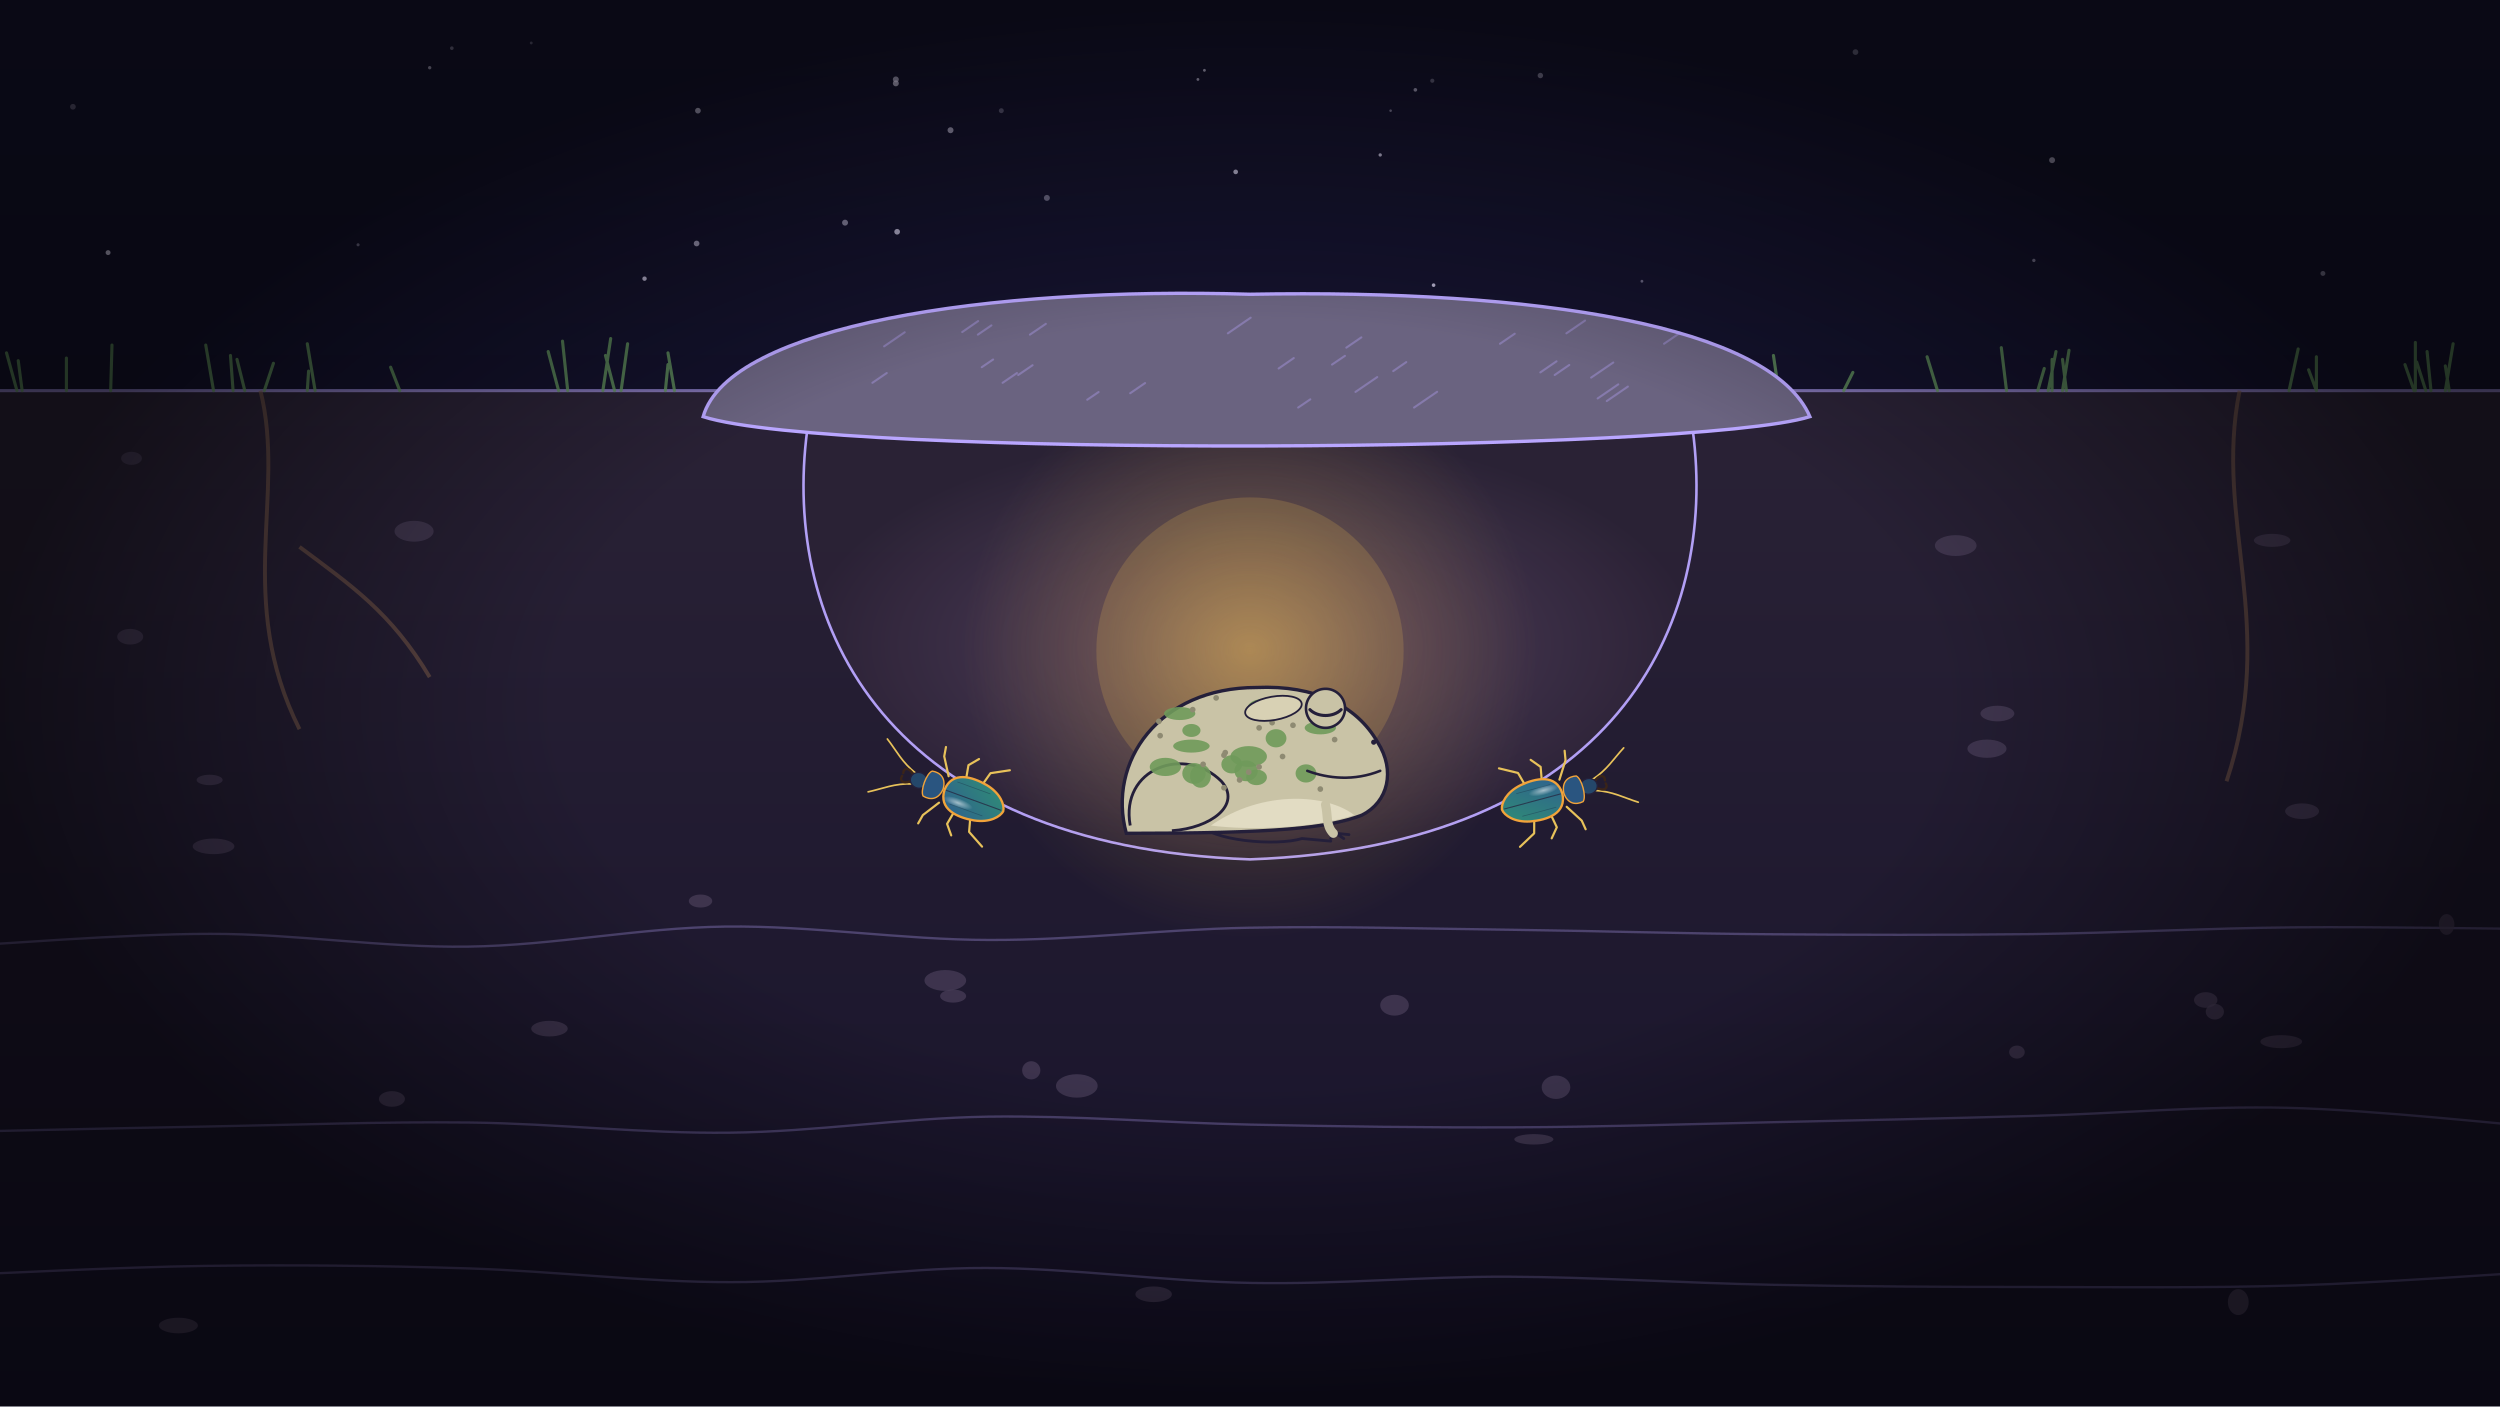
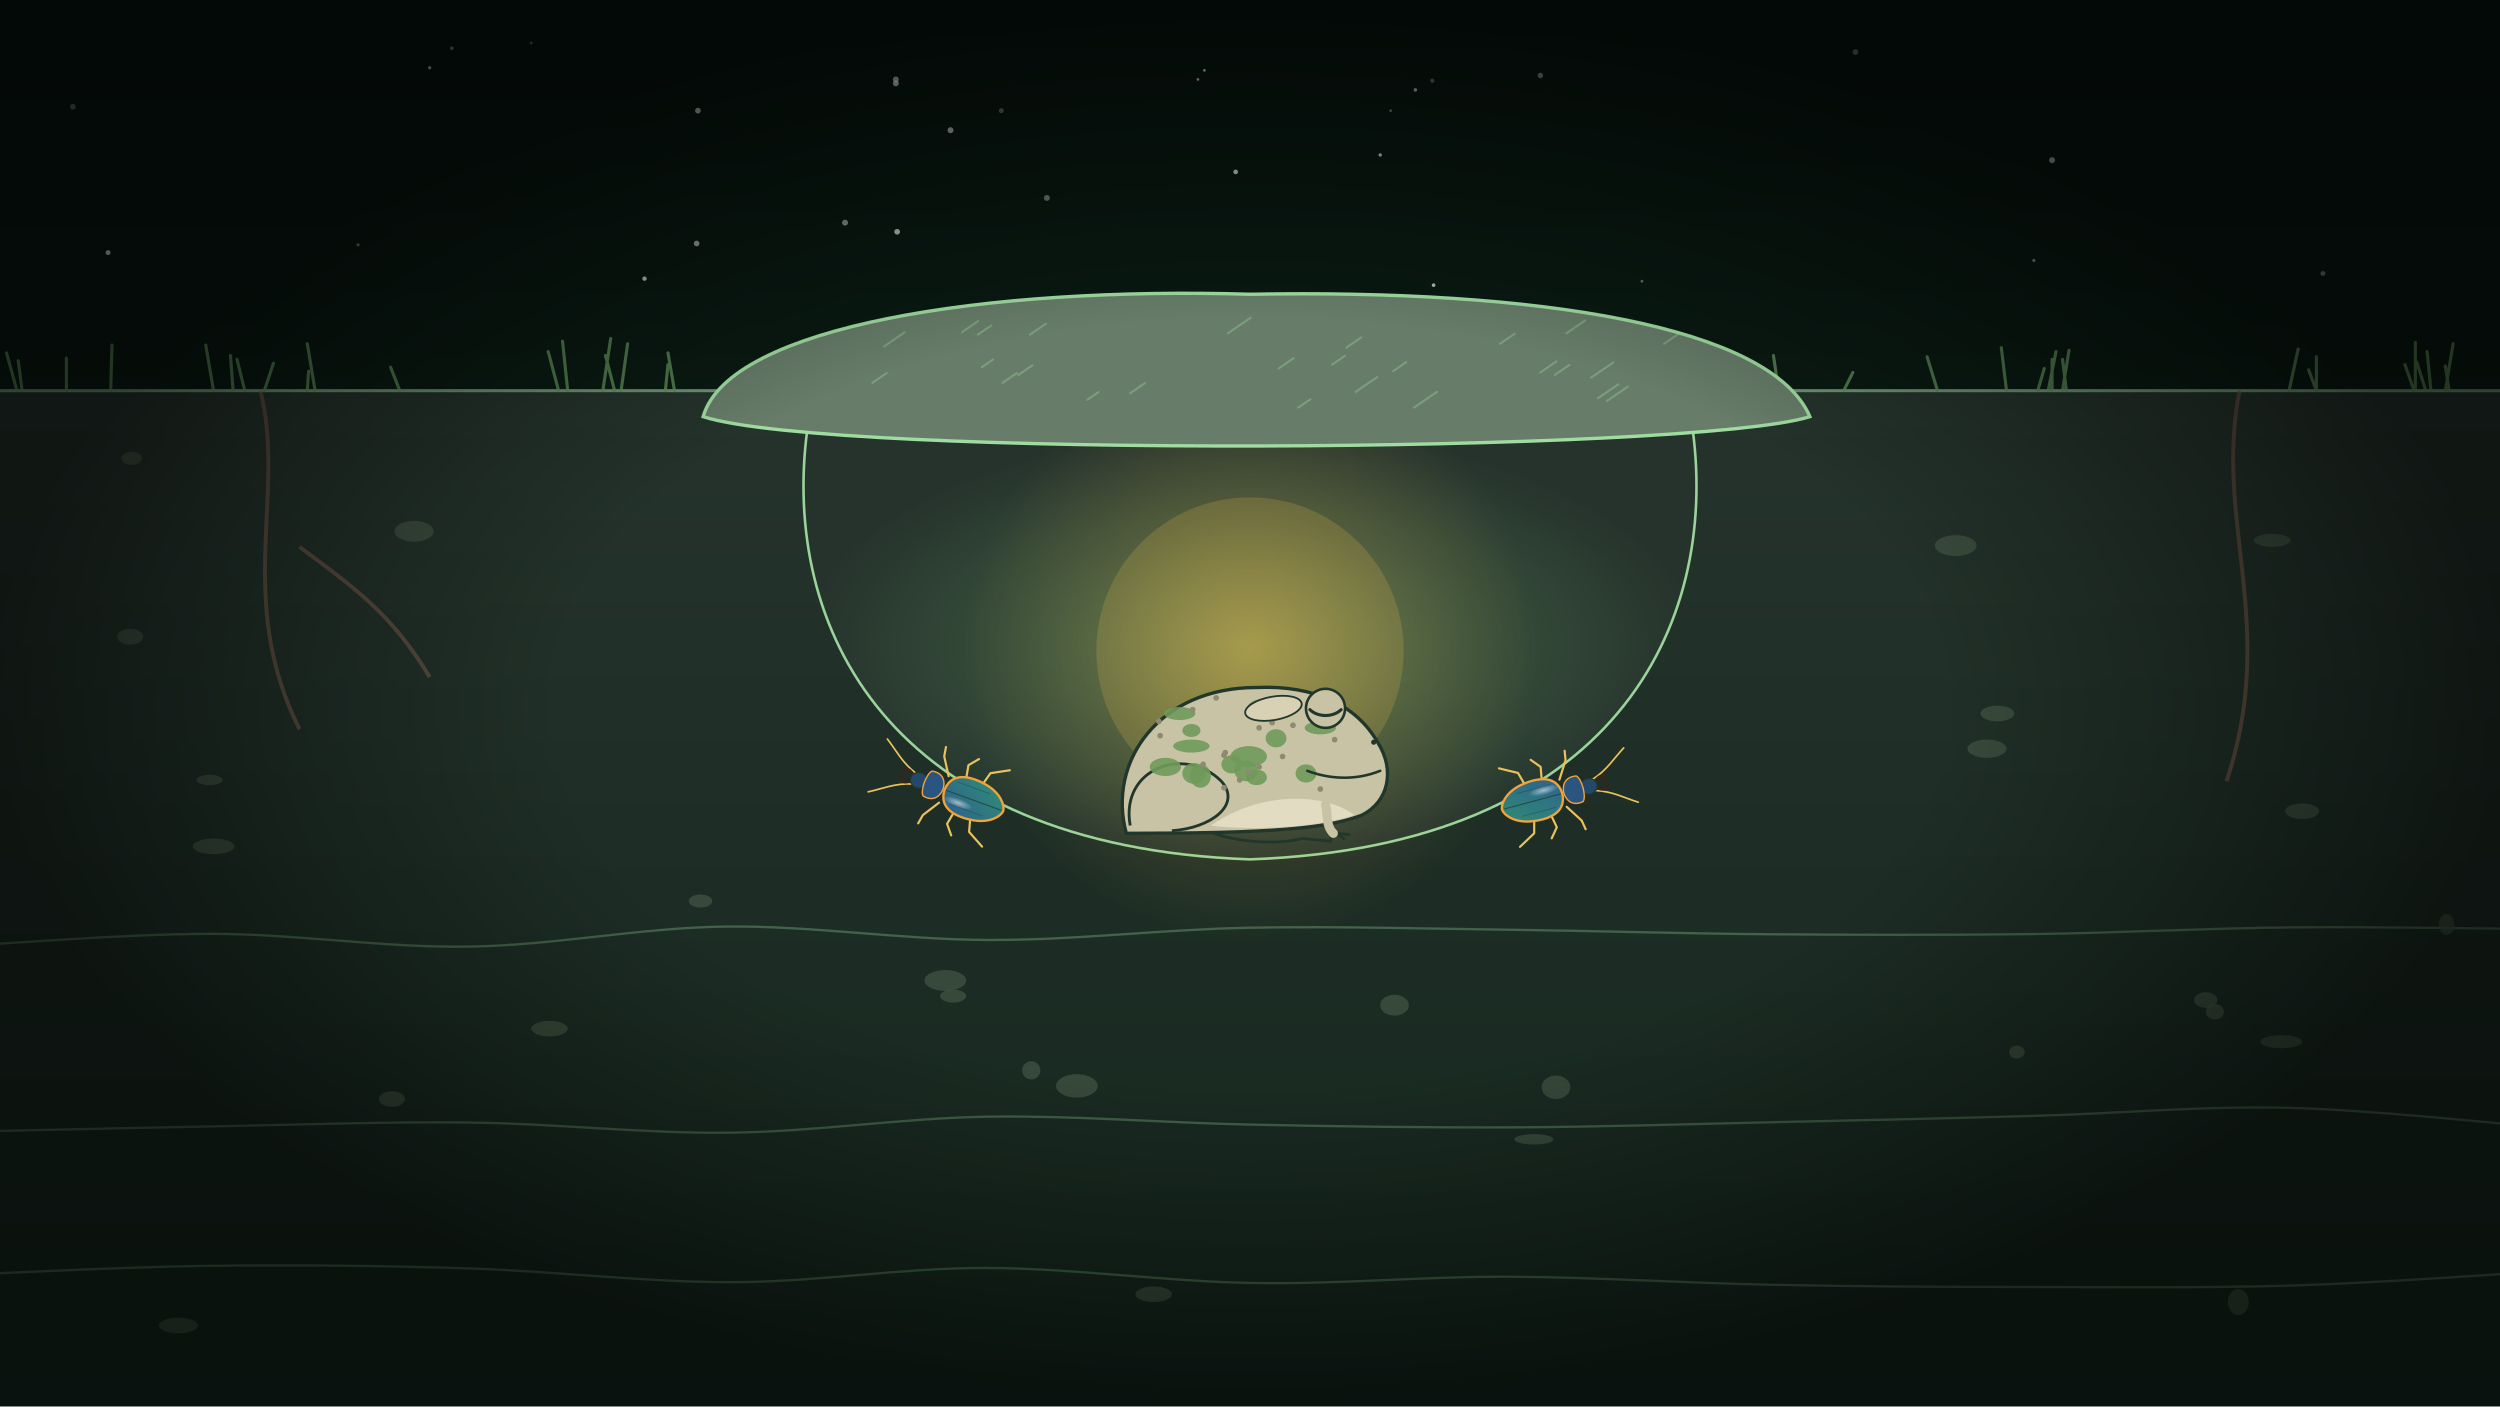
<svg xmlns="http://www.w3.org/2000/svg" viewBox="0 0 1920 1080" width="1920" height="1080">
  <defs>
    <linearGradient id="lg1" x1="0" y1="0" x2="0" y2="1">
-       <stop offset="0" stop-color="#16142f" stop-opacity="1" />
-       <stop offset="1" stop-color="#0b0a21" stop-opacity="1" />
+       <stop offset="0" stop-color="#07140e" stop-opacity="1" />
+       <stop offset="1" stop-color="#122a1f" stop-opacity="1" />
    </linearGradient>
    <radialGradient id="rg2" cx="50%" cy="50%" r="50%">
      <stop offset="0.55" stop-color="#000" stop-opacity="0" />
      <stop offset="1" stop-color="#000" stop-opacity="0.55" />
    </radialGradient>
    <linearGradient id="lg3" x1="0" y1="0" x2="0" y2="1">
-       <stop offset="0" stop-color="#2a2236" stop-opacity="1" />
-       <stop offset="1" stop-color="#16122a" stop-opacity="1" />
+       <stop offset="0" stop-color="#25332c" stop-opacity="1" />
+       <stop offset="1" stop-color="#15271e" stop-opacity="1" />
    </linearGradient>
    <radialGradient id="rg4" cx="50%" cy="50%" r="50%">
-       <stop offset="0" stop-color="#5a4562" stop-opacity="1" />
-       <stop offset="1" stop-color="#2a2236" stop-opacity="1" />
+       <stop offset="0" stop-color="#4b6e4c" stop-opacity="1" />
+       <stop offset="1" stop-color="#25332c" stop-opacity="1" />
    </radialGradient>
    <radialGradient id="rg5" cx="50%" cy="50%" r="50%">
      <stop offset="0" stop-color="#f2c14e" stop-opacity="0.45" />
      <stop offset="0.5" stop-color="#f2c14e" stop-opacity="0.158" />
      <stop offset="1" stop-color="#f2c14e" stop-opacity="0" />
    </radialGradient>
    <linearGradient id="lg6" x1="0" y1="0" x2="1" y2="1">
      <stop offset="0" stop-color="#2f5f8f" stop-opacity="1" />
      <stop offset="1" stop-color="#2f8f74" stop-opacity="1" />
    </linearGradient>
    <radialGradient id="rg7" cx="50%" cy="50%" r="50%">
      <stop offset="0" stop-color="#ffffff" stop-opacity="0.55" />
      <stop offset="1" stop-color="#ffffff" stop-opacity="0" />
    </radialGradient>
  </defs>
  <rect width="1920" height="1080" fill="url(#lg1)" />
-   <circle cx="1562" cy="200" r="1.3" fill="#e9e3ff" opacity="0.45" />
-   <circle cx="920" cy="61" r="1.1" fill="#e9e3ff" opacity="0.67" />
-   <circle cx="649" cy="171" r="2.3" fill="#e9e3ff" opacity="0.52" />
-   <circle cx="1425" cy="40" r="2.2" fill="#e9e3ff" opacity="0.37" />
-   <circle cx="1576" cy="123" r="2.3" fill="#e9e3ff" opacity="0.64" />
-   <circle cx="925" cy="54" r="1.1" fill="#e9e3ff" opacity="0.70" />
-   <circle cx="1087" cy="69" r="1.4" fill="#e9e3ff" opacity="0.61" />
-   <circle cx="949" cy="132" r="1.8" fill="#e9e3ff" opacity="0.73" />
-   <circle cx="83" cy="194" r="1.9" fill="#e9e3ff" opacity="0.78" />
-   <circle cx="347" cy="37" r="1.4" fill="#e9e3ff" opacity="0.40" />
-   <circle cx="1068" cy="85" r="1.0" fill="#e9e3ff" opacity="0.44" />
-   <circle cx="1784" cy="210" r="1.9" fill="#e9e3ff" opacity="0.45" />
-   <circle cx="275" cy="188" r="1.2" fill="#e9e3ff" opacity="0.43" />
-   <circle cx="1100" cy="62" r="1.6" fill="#e9e3ff" opacity="0.33" />
-   <circle cx="689" cy="178" r="2.2" fill="#e9e3ff" opacity="0.71" />
-   <circle cx="1261" cy="216" r="1.1" fill="#e9e3ff" opacity="0.39" />
-   <circle cx="535" cy="187" r="2.2" fill="#e9e3ff" opacity="0.59" />
-   <circle cx="730" cy="100" r="2.3" fill="#e9e3ff" opacity="0.60" />
-   <circle cx="408" cy="33" r="1.1" fill="#e9e3ff" opacity="0.32" />
-   <circle cx="769" cy="85" r="1.9" fill="#e9e3ff" opacity="0.31" />
-   <circle cx="688" cy="64" r="2.3" fill="#e9e3ff" opacity="0.69" />
-   <circle cx="1101" cy="219" r="1.4" fill="#e9e3ff" opacity="0.72" />
-   <circle cx="495" cy="214" r="1.7" fill="#e9e3ff" opacity="0.75" />
-   <circle cx="1183" cy="58" r="2.1" fill="#e9e3ff" opacity="0.44" />
-   <circle cx="804" cy="152" r="2.3" fill="#e9e3ff" opacity="0.40" />
-   <circle cx="688" cy="61" r="2.3" fill="#e9e3ff" opacity="0.63" />
-   <circle cx="56" cy="82" r="2.2" fill="#e9e3ff" opacity="0.31" />
-   <circle cx="1060" cy="119" r="1.3" fill="#e9e3ff" opacity="0.73" />
-   <circle cx="330" cy="52" r="1.3" fill="#e9e3ff" opacity="0.62" />
-   <circle cx="536" cy="85" r="2.2" fill="#e9e3ff" opacity="0.65" />
+   <circle cx="1562" cy="200" r="1.3" fill="#f2f5ed" opacity="0.45" />
+   <circle cx="920" cy="61" r="1.1" fill="#f2f5ed" opacity="0.67" />
+   <circle cx="649" cy="171" r="2.3" fill="#f2f5ed" opacity="0.52" />
+   <circle cx="1425" cy="40" r="2.2" fill="#f2f5ed" opacity="0.37" />
+   <circle cx="1576" cy="123" r="2.3" fill="#f2f5ed" opacity="0.64" />
+   <circle cx="925" cy="54" r="1.1" fill="#f2f5ed" opacity="0.70" />
+   <circle cx="1087" cy="69" r="1.4" fill="#f2f5ed" opacity="0.61" />
+   <circle cx="949" cy="132" r="1.8" fill="#f2f5ed" opacity="0.73" />
+   <circle cx="83" cy="194" r="1.9" fill="#f2f5ed" opacity="0.78" />
+   <circle cx="347" cy="37" r="1.4" fill="#f2f5ed" opacity="0.40" />
+   <circle cx="1068" cy="85" r="1.0" fill="#f2f5ed" opacity="0.44" />
+   <circle cx="1784" cy="210" r="1.9" fill="#f2f5ed" opacity="0.45" />
+   <circle cx="275" cy="188" r="1.2" fill="#f2f5ed" opacity="0.43" />
+   <circle cx="1100" cy="62" r="1.6" fill="#f2f5ed" opacity="0.33" />
+   <circle cx="689" cy="178" r="2.2" fill="#f2f5ed" opacity="0.71" />
+   <circle cx="1261" cy="216" r="1.1" fill="#f2f5ed" opacity="0.39" />
+   <circle cx="535" cy="187" r="2.2" fill="#f2f5ed" opacity="0.59" />
+   <circle cx="730" cy="100" r="2.3" fill="#f2f5ed" opacity="0.60" />
+   <circle cx="408" cy="33" r="1.1" fill="#f2f5ed" opacity="0.32" />
+   <circle cx="769" cy="85" r="1.9" fill="#f2f5ed" opacity="0.31" />
+   <circle cx="688" cy="64" r="2.3" fill="#f2f5ed" opacity="0.69" />
+   <circle cx="1101" cy="219" r="1.4" fill="#f2f5ed" opacity="0.72" />
+   <circle cx="495" cy="214" r="1.7" fill="#f2f5ed" opacity="0.75" />
+   <circle cx="1183" cy="58" r="2.1" fill="#f2f5ed" opacity="0.44" />
+   <circle cx="804" cy="152" r="2.3" fill="#f2f5ed" opacity="0.40" />
+   <circle cx="688" cy="61" r="2.3" fill="#f2f5ed" opacity="0.63" />
+   <circle cx="56" cy="82" r="2.2" fill="#f2f5ed" opacity="0.31" />
+   <circle cx="1060" cy="119" r="1.3" fill="#f2f5ed" opacity="0.73" />
+   <circle cx="330" cy="52" r="1.3" fill="#f2f5ed" opacity="0.62" />
+   <circle cx="536" cy="85" r="2.2" fill="#f2f5ed" opacity="0.65" />
  <rect x="0" y="300" width="1920" height="780" fill="url(#lg3)" />
-   <path d="M0,300 L1920,300" stroke="#b9a6ff" stroke-width="2.4" opacity="0.6" />
+   <path d="M0,300 L1920,300" stroke="#9fdca0" stroke-width="2.4" opacity="0.6" />
  <path d="M511,300 l2,-20 M1863,300 l-7,-22 M164,300 l-6,-35 M1881,300 l-3,-19 M1867,300 l-3,-30 M1758,300 l7,-32 M1584,300 l5,-31 M436,300 l-4,-38 M203,300 l7,-21 M518,300 l-5,-29 M1573,300 l6,-30 M1855,300 l-0,-37 M1565,300 l5,-17 M179,300 l-2,-27 M13,300 l-8,-29 M1878,300 l6,-36 M1541,300 l-4,-33 M188,300 l-6,-24 M472,300 l-7,-27 M1854,300 l-7,-20 M1779,300 l0,-26 M1576,300 l-0,-24 M1488,300 l-8,-26 M17,300 l-3,-23 M1779,300 l-6,-16 M307,300 l-7,-18 M1416,300 l7,-14 M463,300 l6,-40 M51,300 l-0,-25 M429,300 l-8,-30 M1587,300 l-3,-24 M85,300 l1,-35 M242,300 l-6,-36 M1366,300 l-4,-27 M236,300 l1,-15 M477,300 l5,-36" stroke="#5f8f5a" stroke-width="2.4" opacity="0.8" stroke-linecap="round" />
-   <path d="M-38.5,727.1 C-5.2,725.5 95.1,717.2 161.5,717.2 C227.8,717.1 293.7,728.0 359.6,727.0 C425.6,726.1 490.5,712.5 557.2,711.6 C623.9,710.8 692.8,721.8 759.7,721.9 C826.6,722.1 891.6,713.8 958.8,712.5 C1026.0,711.2 1096.4,713.3 1163.0,714.1 C1229.6,715.0 1292.3,717.0 1358.5,717.5 C1424.7,718.0 1492.8,718.2 1560.0,717.4 C1627.2,716.5 1695.6,712.8 1761.7,712.2 C1827.9,711.6 1924.5,713.4 1957.1,713.6 M-42.2,869.5 C-8.9,868.8 90.4,866.4 157.5,865.2 C224.7,864.0 293.5,861.3 360.7,862.1 C427.8,862.9 494.2,870.7 560.4,869.9 C626.7,869.2 691.7,858.7 758.4,857.6 C825.0,856.6 893.1,862.3 960.5,863.7 C1027.9,865.1 1096.2,866.1 1162.7,865.8 C1229.1,865.5 1292.8,863.4 1359.3,861.9 C1425.8,860.5 1495.5,858.9 1561.8,857.0 C1628.1,855.2 1690.5,849.2 1757.0,850.8 C1823.5,852.4 1926.7,863.9 1960.7,866.5 M-40.4,979.6 C-7.4,978.3 91.5,973.1 158.0,972.2 C224.6,971.3 291.5,972.0 358.7,974.1 C426.0,976.2 495.1,984.8 561.5,984.7 C627.9,984.7 690.6,973.7 757.2,973.8 C823.8,973.9 894.5,984.2 961.3,985.3 C1028.1,986.5 1091.4,980.3 1157.9,980.5 C1224.4,980.8 1293.6,985.4 1360.3,986.7 C1426.9,988.0 1490.4,988.4 1557.5,988.4 C1624.6,988.5 1695.8,989.3 1762.9,987.2 C1830.0,985.1 1927.3,977.9 1960.2,976.0" stroke="#b9a6ff" stroke-width="1.8" fill="none" opacity="0.3" />
-   <ellipse cx="101" cy="352" rx="8" ry="5" fill="#4a3f5a" opacity="0.7" />
-   <ellipse cx="301" cy="844" rx="10" ry="6" fill="#4a3f5a" opacity="0.7" />
-   <ellipse cx="137" cy="1018" rx="15" ry="6" fill="#4a3f5a" opacity="0.7" />
-   <ellipse cx="732" cy="765" rx="10" ry="5" fill="#4a3f5a" opacity="0.7" />
-   <ellipse cx="1195" cy="835" rx="11" ry="9" fill="#4a3f5a" opacity="0.7" />
-   <ellipse cx="1502" cy="419" rx="16" ry="8" fill="#4a3f5a" opacity="0.7" />
-   <ellipse cx="1534" cy="548" rx="13" ry="6" fill="#4a3f5a" opacity="0.7" />
-   <ellipse cx="1071" cy="772" rx="11" ry="8" fill="#4a3f5a" opacity="0.7" />
-   <ellipse cx="100" cy="489" rx="10" ry="6" fill="#4a3f5a" opacity="0.7" />
-   <ellipse cx="318" cy="408" rx="15" ry="8" fill="#4a3f5a" opacity="0.7" />
-   <ellipse cx="1526" cy="575" rx="15" ry="7" fill="#4a3f5a" opacity="0.7" />
-   <ellipse cx="422" cy="790" rx="14" ry="6" fill="#4a3f5a" opacity="0.7" />
-   <ellipse cx="1549" cy="808" rx="6" ry="5" fill="#4a3f5a" opacity="0.7" />
-   <ellipse cx="1879" cy="710" rx="6" ry="8" fill="#4a3f5a" opacity="0.7" />
-   <ellipse cx="1768" cy="623" rx="13" ry="6" fill="#4a3f5a" opacity="0.7" />
-   <ellipse cx="1694" cy="768" rx="9" ry="6" fill="#4a3f5a" opacity="0.7" />
-   <ellipse cx="1752" cy="800" rx="16" ry="5" fill="#4a3f5a" opacity="0.7" />
-   <ellipse cx="827" cy="834" rx="16" ry="9" fill="#4a3f5a" opacity="0.7" />
-   <ellipse cx="886" cy="994" rx="14" ry="6" fill="#4a3f5a" opacity="0.7" />
-   <ellipse cx="726" cy="753" rx="16" ry="8" fill="#4a3f5a" opacity="0.7" />
-   <ellipse cx="792" cy="822" rx="7" ry="7" fill="#4a3f5a" opacity="0.7" />
-   <ellipse cx="1178" cy="875" rx="15" ry="4" fill="#4a3f5a" opacity="0.7" />
-   <ellipse cx="538" cy="692" rx="9" ry="5" fill="#4a3f5a" opacity="0.7" />
-   <ellipse cx="1701" cy="777" rx="7" ry="6" fill="#4a3f5a" opacity="0.7" />
-   <ellipse cx="161" cy="599" rx="10" ry="4" fill="#4a3f5a" opacity="0.7" />
-   <ellipse cx="164" cy="650" rx="16" ry="6" fill="#4a3f5a" opacity="0.7" />
-   <ellipse cx="1745" cy="415" rx="14" ry="5" fill="#4a3f5a" opacity="0.7" />
-   <ellipse cx="1719" cy="1000" rx="8" ry="10" fill="#4a3f5a" opacity="0.7" />
+   <path d="M-38.5,727.1 C-5.2,725.5 95.1,717.2 161.5,717.2 C227.8,717.1 293.7,728.0 359.6,727.0 C425.6,726.1 490.5,712.5 557.2,711.6 C623.9,710.8 692.8,721.8 759.7,721.9 C826.6,722.1 891.6,713.8 958.8,712.5 C1026.0,711.2 1096.4,713.3 1163.0,714.1 C1229.6,715.0 1292.3,717.0 1358.5,717.5 C1424.7,718.0 1492.8,718.2 1560.0,717.4 C1627.2,716.5 1695.6,712.8 1761.7,712.2 C1827.9,711.6 1924.5,713.4 1957.1,713.6 M-42.2,869.5 C-8.9,868.8 90.4,866.4 157.5,865.2 C224.7,864.0 293.5,861.3 360.7,862.1 C427.8,862.9 494.2,870.7 560.4,869.9 C626.7,869.2 691.7,858.7 758.4,857.6 C825.0,856.6 893.1,862.3 960.5,863.7 C1027.9,865.1 1096.2,866.1 1162.7,865.8 C1229.1,865.5 1292.8,863.4 1359.3,861.9 C1425.8,860.5 1495.5,858.9 1561.8,857.0 C1628.1,855.2 1690.5,849.2 1757.0,850.8 C1823.5,852.4 1926.7,863.9 1960.7,866.5 M-40.4,979.6 C-7.4,978.3 91.5,973.1 158.0,972.2 C224.6,971.3 291.5,972.0 358.7,974.1 C426.0,976.2 495.1,984.8 561.5,984.7 C627.9,984.7 690.6,973.7 757.2,973.8 C823.8,973.9 894.5,984.2 961.3,985.3 C1028.1,986.5 1091.4,980.3 1157.9,980.5 C1224.4,980.8 1293.6,985.4 1360.3,986.7 C1426.9,988.0 1490.4,988.4 1557.5,988.4 C1624.6,988.5 1695.8,989.3 1762.9,987.2 C1830.0,985.1 1927.3,977.9 1960.2,976.0" stroke="#9fdca0" stroke-width="1.8" fill="none" opacity="0.3" />
+   <ellipse cx="101" cy="352" rx="8" ry="5" fill="#435645" opacity="0.7" />
+   <ellipse cx="301" cy="844" rx="10" ry="6" fill="#435645" opacity="0.7" />
+   <ellipse cx="137" cy="1018" rx="15" ry="6" fill="#435645" opacity="0.7" />
+   <ellipse cx="732" cy="765" rx="10" ry="5" fill="#435645" opacity="0.7" />
+   <ellipse cx="1195" cy="835" rx="11" ry="9" fill="#435645" opacity="0.7" />
+   <ellipse cx="1502" cy="419" rx="16" ry="8" fill="#435645" opacity="0.7" />
+   <ellipse cx="1534" cy="548" rx="13" ry="6" fill="#435645" opacity="0.7" />
+   <ellipse cx="1071" cy="772" rx="11" ry="8" fill="#435645" opacity="0.7" />
+   <ellipse cx="100" cy="489" rx="10" ry="6" fill="#435645" opacity="0.7" />
+   <ellipse cx="318" cy="408" rx="15" ry="8" fill="#435645" opacity="0.7" />
+   <ellipse cx="1526" cy="575" rx="15" ry="7" fill="#435645" opacity="0.7" />
+   <ellipse cx="422" cy="790" rx="14" ry="6" fill="#435645" opacity="0.7" />
+   <ellipse cx="1549" cy="808" rx="6" ry="5" fill="#435645" opacity="0.7" />
+   <ellipse cx="1879" cy="710" rx="6" ry="8" fill="#435645" opacity="0.7" />
+   <ellipse cx="1768" cy="623" rx="13" ry="6" fill="#435645" opacity="0.7" />
+   <ellipse cx="1694" cy="768" rx="9" ry="6" fill="#435645" opacity="0.7" />
+   <ellipse cx="1752" cy="800" rx="16" ry="5" fill="#435645" opacity="0.7" />
+   <ellipse cx="827" cy="834" rx="16" ry="9" fill="#435645" opacity="0.7" />
+   <ellipse cx="886" cy="994" rx="14" ry="6" fill="#435645" opacity="0.7" />
+   <ellipse cx="726" cy="753" rx="16" ry="8" fill="#435645" opacity="0.7" />
+   <ellipse cx="792" cy="822" rx="7" ry="7" fill="#435645" opacity="0.7" />
+   <ellipse cx="1178" cy="875" rx="15" ry="4" fill="#435645" opacity="0.7" />
+   <ellipse cx="538" cy="692" rx="9" ry="5" fill="#435645" opacity="0.7" />
+   <ellipse cx="1701" cy="777" rx="7" ry="6" fill="#435645" opacity="0.7" />
+   <ellipse cx="161" cy="599" rx="10" ry="4" fill="#435645" opacity="0.7" />
+   <ellipse cx="164" cy="650" rx="16" ry="6" fill="#435645" opacity="0.7" />
+   <ellipse cx="1745" cy="415" rx="14" ry="5" fill="#435645" opacity="0.7" />
+   <ellipse cx="1719" cy="1000" rx="8" ry="10" fill="#435645" opacity="0.7" />
  <path d="M200,300 C220,380 180,460 230,560 M230,420 C270,450 300,470 330,520 M1720,300 C1700,400 1750,480 1710,600" stroke="#7a5a4a" stroke-width="3" fill="none" opacity="0.6" />
-   <path d="M620,330 C600,480 680,650 960,660 C1240,650 1320,480 1300,330 Z" fill="url(#rg4)" stroke="#b9a6ff" stroke-width="2" opacity="0.95" />
+   <path d="M620,330 C600,480 680,650 960,660 C1240,650 1320,480 1300,330 Z" fill="url(#rg4)" stroke="#9fdca0" stroke-width="2" opacity="0.95" />
  <g id="mv-glint-core">
    <circle cx="960" cy="500" r="220" fill="url(#rg5)" />
  </g>
  <circle cx="960" cy="500" r="118" fill="#f2c14e" opacity="0.18" />
-   <path d="M540,320 C560,250 760,220 960,226 C1180,222 1360,250 1390,320 C1300,348 640,352 540,320 Z" fill="#6a6380" stroke="#b9a6ff" stroke-width="2.6" />
-   <path d="M791,257 l12.2,-8.3 M739,255 l12.2,-8.4 M1227,306 l15.8,-10.8 M782,288 l11.0,-7.5 M751,257 l10.4,-7.1 M1234,308 l16.2,-11.1 M1152,264 l11.3,-7.7 M1041,301 l16.7,-11.4 M1203,256 l14.3,-9.8 M1070,285 l10.0,-6.9 M943,256 l17.5,-12.0 M1194,288 l11.2,-7.7 M1222,290 l17.0,-11.6 M1183,286 l12.4,-8.5 M1023,280 l9.9,-6.7 M835,307 l8.7,-5.9 M670,294 l11.0,-7.5 M982,283 l11.6,-8.0 M1278,264 l12.3,-8.4 M770,294 l11.0,-7.5 M868,302 l11.4,-7.8 M997,313 l9.3,-6.3 M679,266 l15.8,-10.8 M1034,267 l11.5,-7.9 M754,282 l8.7,-5.9 M1086,313 l17.7,-12.1" stroke="#b9a6ff" stroke-width="1.6" opacity="0.35" fill="none" stroke-linecap="round" />
+   <path d="M540,320 C560,250 760,220 960,226 C1180,222 1360,250 1390,320 C1300,348 640,352 540,320 Z" fill="#677c69" stroke="#9fdca0" stroke-width="2.6" />
+   <path d="M791,257 l12.2,-8.3 M739,255 l12.2,-8.4 M1227,306 l15.8,-10.8 M782,288 l11.0,-7.5 M751,257 l10.4,-7.1 M1234,308 l16.2,-11.1 M1152,264 l11.3,-7.7 M1041,301 l16.7,-11.4 M1203,256 l14.3,-9.8 M1070,285 l10.0,-6.9 M943,256 l17.5,-12.0 M1194,288 l11.2,-7.7 M1222,290 l17.0,-11.6 M1183,286 l12.4,-8.5 M1023,280 l9.9,-6.7 M835,307 l8.7,-5.9 M670,294 l11.0,-7.5 M982,283 l11.6,-8.0 M1278,264 l12.3,-8.4 M770,294 l11.0,-7.5 M868,302 l11.4,-7.8 M997,313 l9.3,-6.3 M679,266 l15.8,-10.8 M1034,267 l11.5,-7.9 M754,282 l8.7,-5.9 M1086,313 l17.7,-12.1" stroke="#9fdca0" stroke-width="1.6" opacity="0.35" fill="none" stroke-linecap="round" />
  <g transform="translate(960,640) scale(1.0,1.0)">
    <g id="mv-breathe-toad">
-       <path d="M-40,-8 C-30,6 20,10 40,4 L62,6" stroke="#241f3a" stroke-width="2.2" fill="none" stroke-linecap="round" />
-       <path d="M-95,0 C-110,-55 -70,-112 5,-112 C50,-114 82,-98 98,-70 C112,-48 106,-24 86,-14 C60,-4 20,0 -95,0 Z" fill="#c9c3a6" stroke="#241f3a" stroke-width="2.6" />
+       <path d="M-40,-8 C-30,6 20,10 40,4 L62,6" stroke="#22372c" stroke-width="2.2" fill="none" stroke-linecap="round" />
+       <path d="M-95,0 C-110,-55 -70,-112 5,-112 C50,-114 82,-98 98,-70 C112,-48 106,-24 86,-14 C60,-4 20,0 -95,0 Z" fill="#c9c3a6" stroke="#22372c" stroke-width="2.6" />
      <path d="M-30,-6 C0,-2 50,-4 80,-14 C60,-30 10,-34 -30,-6 Z" fill="#e6e0c8" opacity="0.85" />
-       <path d="M-92,-6 C-100,-50 -50,-68 -22,-40 C-6,-22 -30,-4 -60,-2" fill="#c9c3a6" stroke="#241f3a" stroke-width="2.2" />
+       <path d="M-92,-6 C-100,-50 -50,-68 -22,-40 C-6,-22 -30,-4 -60,-2" fill="#c9c3a6" stroke="#22372c" stroke-width="2.2" />
      <ellipse cx="54" cy="-81" rx="12" ry="5" fill="#6f9a5a" opacity="0.9" />
      <ellipse cx="-65" cy="-51" rx="12" ry="7" fill="#6f9a5a" opacity="0.9" />
      <ellipse cx="-1" cy="-59" rx="14" ry="8" fill="#6f9a5a" opacity="0.9" />
      <ellipse cx="-45" cy="-79" rx="7" ry="5" fill="#6f9a5a" opacity="0.9" />
      <ellipse cx="43" cy="-46" rx="8" ry="7" fill="#6f9a5a" opacity="0.9" />
      <ellipse cx="-3" cy="-48" rx="9" ry="8" fill="#6f9a5a" opacity="0.9" />
      <ellipse cx="20" cy="-73" rx="8" ry="7" fill="#6f9a5a" opacity="0.9" />
      <ellipse cx="-14" cy="-53" rx="8" ry="7" fill="#6f9a5a" opacity="0.9" />
      <ellipse cx="5" cy="-43" rx="8" ry="6" fill="#6f9a5a" opacity="0.9" />
      <ellipse cx="-43" cy="-46" rx="9" ry="8" fill="#6f9a5a" opacity="0.9" />
      <ellipse cx="9" cy="-96" rx="11" ry="7" fill="#6f9a5a" opacity="0.9" />
      <ellipse cx="-38" cy="-44" rx="8" ry="9" fill="#6f9a5a" opacity="0.9" />
      <ellipse cx="-54" cy="-92" rx="12" ry="5" fill="#6f9a5a" opacity="0.9" />
      <ellipse cx="-45" cy="-67" rx="14" ry="5" fill="#6f9a5a" opacity="0.9" />
      <circle cx="7" cy="-51" r="2.2" fill="#8e8a72" />
      <circle cx="-36" cy="-53" r="2.2" fill="#8e8a72" />
      <circle cx="65" cy="-72" r="2.2" fill="#8e8a72" />
      <circle cx="-20" cy="-60" r="2.2" fill="#8e8a72" />
      <circle cx="49" cy="-101" r="2.2" fill="#8e8a72" />
      <circle cx="33" cy="-83" r="2.2" fill="#8e8a72" />
      <circle cx="-70" cy="-86" r="2.2" fill="#8e8a72" />
      <circle cx="54" cy="-34" r="2.2" fill="#8e8a72" />
      <circle cx="-1" cy="-47" r="2.2" fill="#8e8a72" />
      <circle cx="-26" cy="-104" r="2.2" fill="#8e8a72" />
      <circle cx="7" cy="-81" r="2.2" fill="#8e8a72" />
      <circle cx="-69" cy="-75" r="2.2" fill="#8e8a72" />
      <circle cx="-20" cy="-35" r="2.2" fill="#8e8a72" />
      <circle cx="25" cy="-59" r="2.2" fill="#8e8a72" />
      <circle cx="-8" cy="-41" r="2.2" fill="#8e8a72" />
      <circle cx="-44" cy="-95" r="2.2" fill="#8e8a72" />
      <circle cx="-19" cy="-62" r="2.2" fill="#8e8a72" />
      <circle cx="17" cy="-85" r="2.2" fill="#8e8a72" />
-       <ellipse cx="18" cy="-96" rx="22" ry="9" fill="#d8d1b4" stroke="#241f3a" stroke-width="1.4" transform="rotate(-10 18 -96)" />
-       <path d="M58,-22 C62,-12 60,-4 66,0 M66,0 l10,1 M66,0 l6,4 M66,0 l-4,4" stroke="#241f3a" stroke-width="2.2" fill="none" stroke-linecap="round" />
+       <ellipse cx="18" cy="-96" rx="22" ry="9" fill="#d8d1b4" stroke="#22372c" stroke-width="1.4" transform="rotate(-10 18 -96)" />
+       <path d="M58,-22 C62,-12 60,-4 66,0 M66,0 l10,1 M66,0 l6,4 M66,0 l-4,4" stroke="#22372c" stroke-width="2.2" fill="none" stroke-linecap="round" />
      <path d="M58,-22 C60,-14 58,-6 64,0" stroke="#c9c3a6" stroke-width="7" fill="none" stroke-linecap="round" />
-       <circle cx="58" cy="-96" r="15" fill="#c9c3a6" stroke="#241f3a" stroke-width="2" />
-       <path d="M46,-95 C52,-89 64,-89 70,-95" stroke="#241f3a" stroke-width="2.4" fill="none" stroke-linecap="round" />
-       <path d="M100,-48 C80,-40 60,-42 44,-48" stroke="#241f3a" stroke-width="2" fill="none" stroke-linecap="round" />
-       <circle cx="95" cy="-70" r="2" fill="#241f3a" />
+       <circle cx="58" cy="-96" r="15" fill="#c9c3a6" stroke="#22372c" stroke-width="2" />
+       <path d="M46,-95 C52,-89 64,-89 70,-95" stroke="#22372c" stroke-width="2.4" fill="none" stroke-linecap="round" />
+       <path d="M100,-48 C80,-40 60,-42 44,-48" stroke="#22372c" stroke-width="2" fill="none" stroke-linecap="round" />
+       <circle cx="95" cy="-70" r="2" fill="#22372c" />
    </g>
  </g>
  <g transform="translate(735,610) rotate(-70) scale(0.6)">
    <path d="M-18,-18 L-40,-32 L-52,-34 M18,-18 L40,-32 L52,-34 M-18,5 L-40,1 L-52,11 M18,5 L40,1 L52,11 M-18,25 L-40,31 L-52,53 M18,25 L40,31 L52,53" stroke="#e8c25a" stroke-width="2.8" fill="none" stroke-linecap="round" stroke-linejoin="round" />
    <path d="M-7,-58 C-14,-80 -26,-92 -36,-108 M7,-58 C14,-80 26,-92 36,-108" stroke="#e8c25a" stroke-width="2.2" fill="none" stroke-linecap="round" />
    <path d="M-5,-62 C-12,-70 -8,-76 -2,-74 M5,-62 C12,-70 8,-76 2,-74" stroke="#3a2418" stroke-width="3" fill="none" stroke-linecap="round" />
-     <ellipse cx="0" cy="-52" rx="10" ry="11" fill="#24476a" stroke="#241f3a" stroke-width="1.6" />
+     <ellipse cx="0" cy="-52" rx="10" ry="11" fill="#24476a" stroke="#22372c" stroke-width="1.6" />
    <path d="M-17,-40 C-19,-30 -15,-20 0,-19 C15,-20 19,-30 17,-40 C12,-46 -12,-46 -17,-40 Z" fill="#2a5580" stroke="#f2a33a" stroke-width="1.8" />
    <path d="M0,-17 C-26,-16 -28,10 -24,32 C-20,52 -8,62 0,63 C8,62 20,52 24,32 C28,10 26,-16 0,-17 Z" fill="url(#lg6)" stroke="#f2a33a" stroke-width="3" />
-     <path d="M0,-15 L0,60" stroke="#241f3a" stroke-width="1.4" opacity="0.7" />
+     <path d="M0,-15 L0,60" stroke="#22372c" stroke-width="1.4" opacity="0.7" />
    <ellipse cx="-10" cy="5" rx="6" ry="20" fill="url(#rg7)" />
    <path d="M-15,-5 L-15,40 M15,-5 L15,40" stroke="#1b3a50" stroke-width="1" opacity="0.5" />
  </g>
  <g transform="translate(1190,612) rotate(75) scale(0.6)">
    <path d="M-18,-18 L-40,-32 L-52,-34 M18,-18 L40,-32 L52,-34 M-18,5 L-40,1 L-52,11 M18,5 L40,1 L52,11 M-18,25 L-40,31 L-52,53 M18,25 L40,31 L52,53" stroke="#e8c25a" stroke-width="2.8" fill="none" stroke-linecap="round" stroke-linejoin="round" />
    <path d="M-7,-58 C-14,-80 -26,-92 -36,-108 M7,-58 C14,-80 26,-92 36,-108" stroke="#e8c25a" stroke-width="2.2" fill="none" stroke-linecap="round" />
    <path d="M-5,-62 C-12,-70 -8,-76 -2,-74 M5,-62 C12,-70 8,-76 2,-74" stroke="#3a2418" stroke-width="3" fill="none" stroke-linecap="round" />
-     <ellipse cx="0" cy="-52" rx="10" ry="11" fill="#24476a" stroke="#241f3a" stroke-width="1.6" />
+     <ellipse cx="0" cy="-52" rx="10" ry="11" fill="#24476a" stroke="#22372c" stroke-width="1.6" />
    <path d="M-17,-40 C-19,-30 -15,-20 0,-19 C15,-20 19,-30 17,-40 C12,-46 -12,-46 -17,-40 Z" fill="#2a5580" stroke="#f2a33a" stroke-width="1.8" />
    <path d="M0,-17 C-26,-16 -28,10 -24,32 C-20,52 -8,62 0,63 C8,62 20,52 24,32 C28,10 26,-16 0,-17 Z" fill="url(#lg6)" stroke="#f2a33a" stroke-width="3" />
-     <path d="M0,-15 L0,60" stroke="#241f3a" stroke-width="1.4" opacity="0.7" />
+     <path d="M0,-15 L0,60" stroke="#22372c" stroke-width="1.4" opacity="0.7" />
    <ellipse cx="-10" cy="5" rx="6" ry="20" fill="url(#rg7)" />
    <path d="M-15,-5 L-15,40 M15,-5 L15,40" stroke="#1b3a50" stroke-width="1" opacity="0.5" />
  </g>
  <rect width="1920" height="1080" fill="url(#rg2)" />
</svg>
